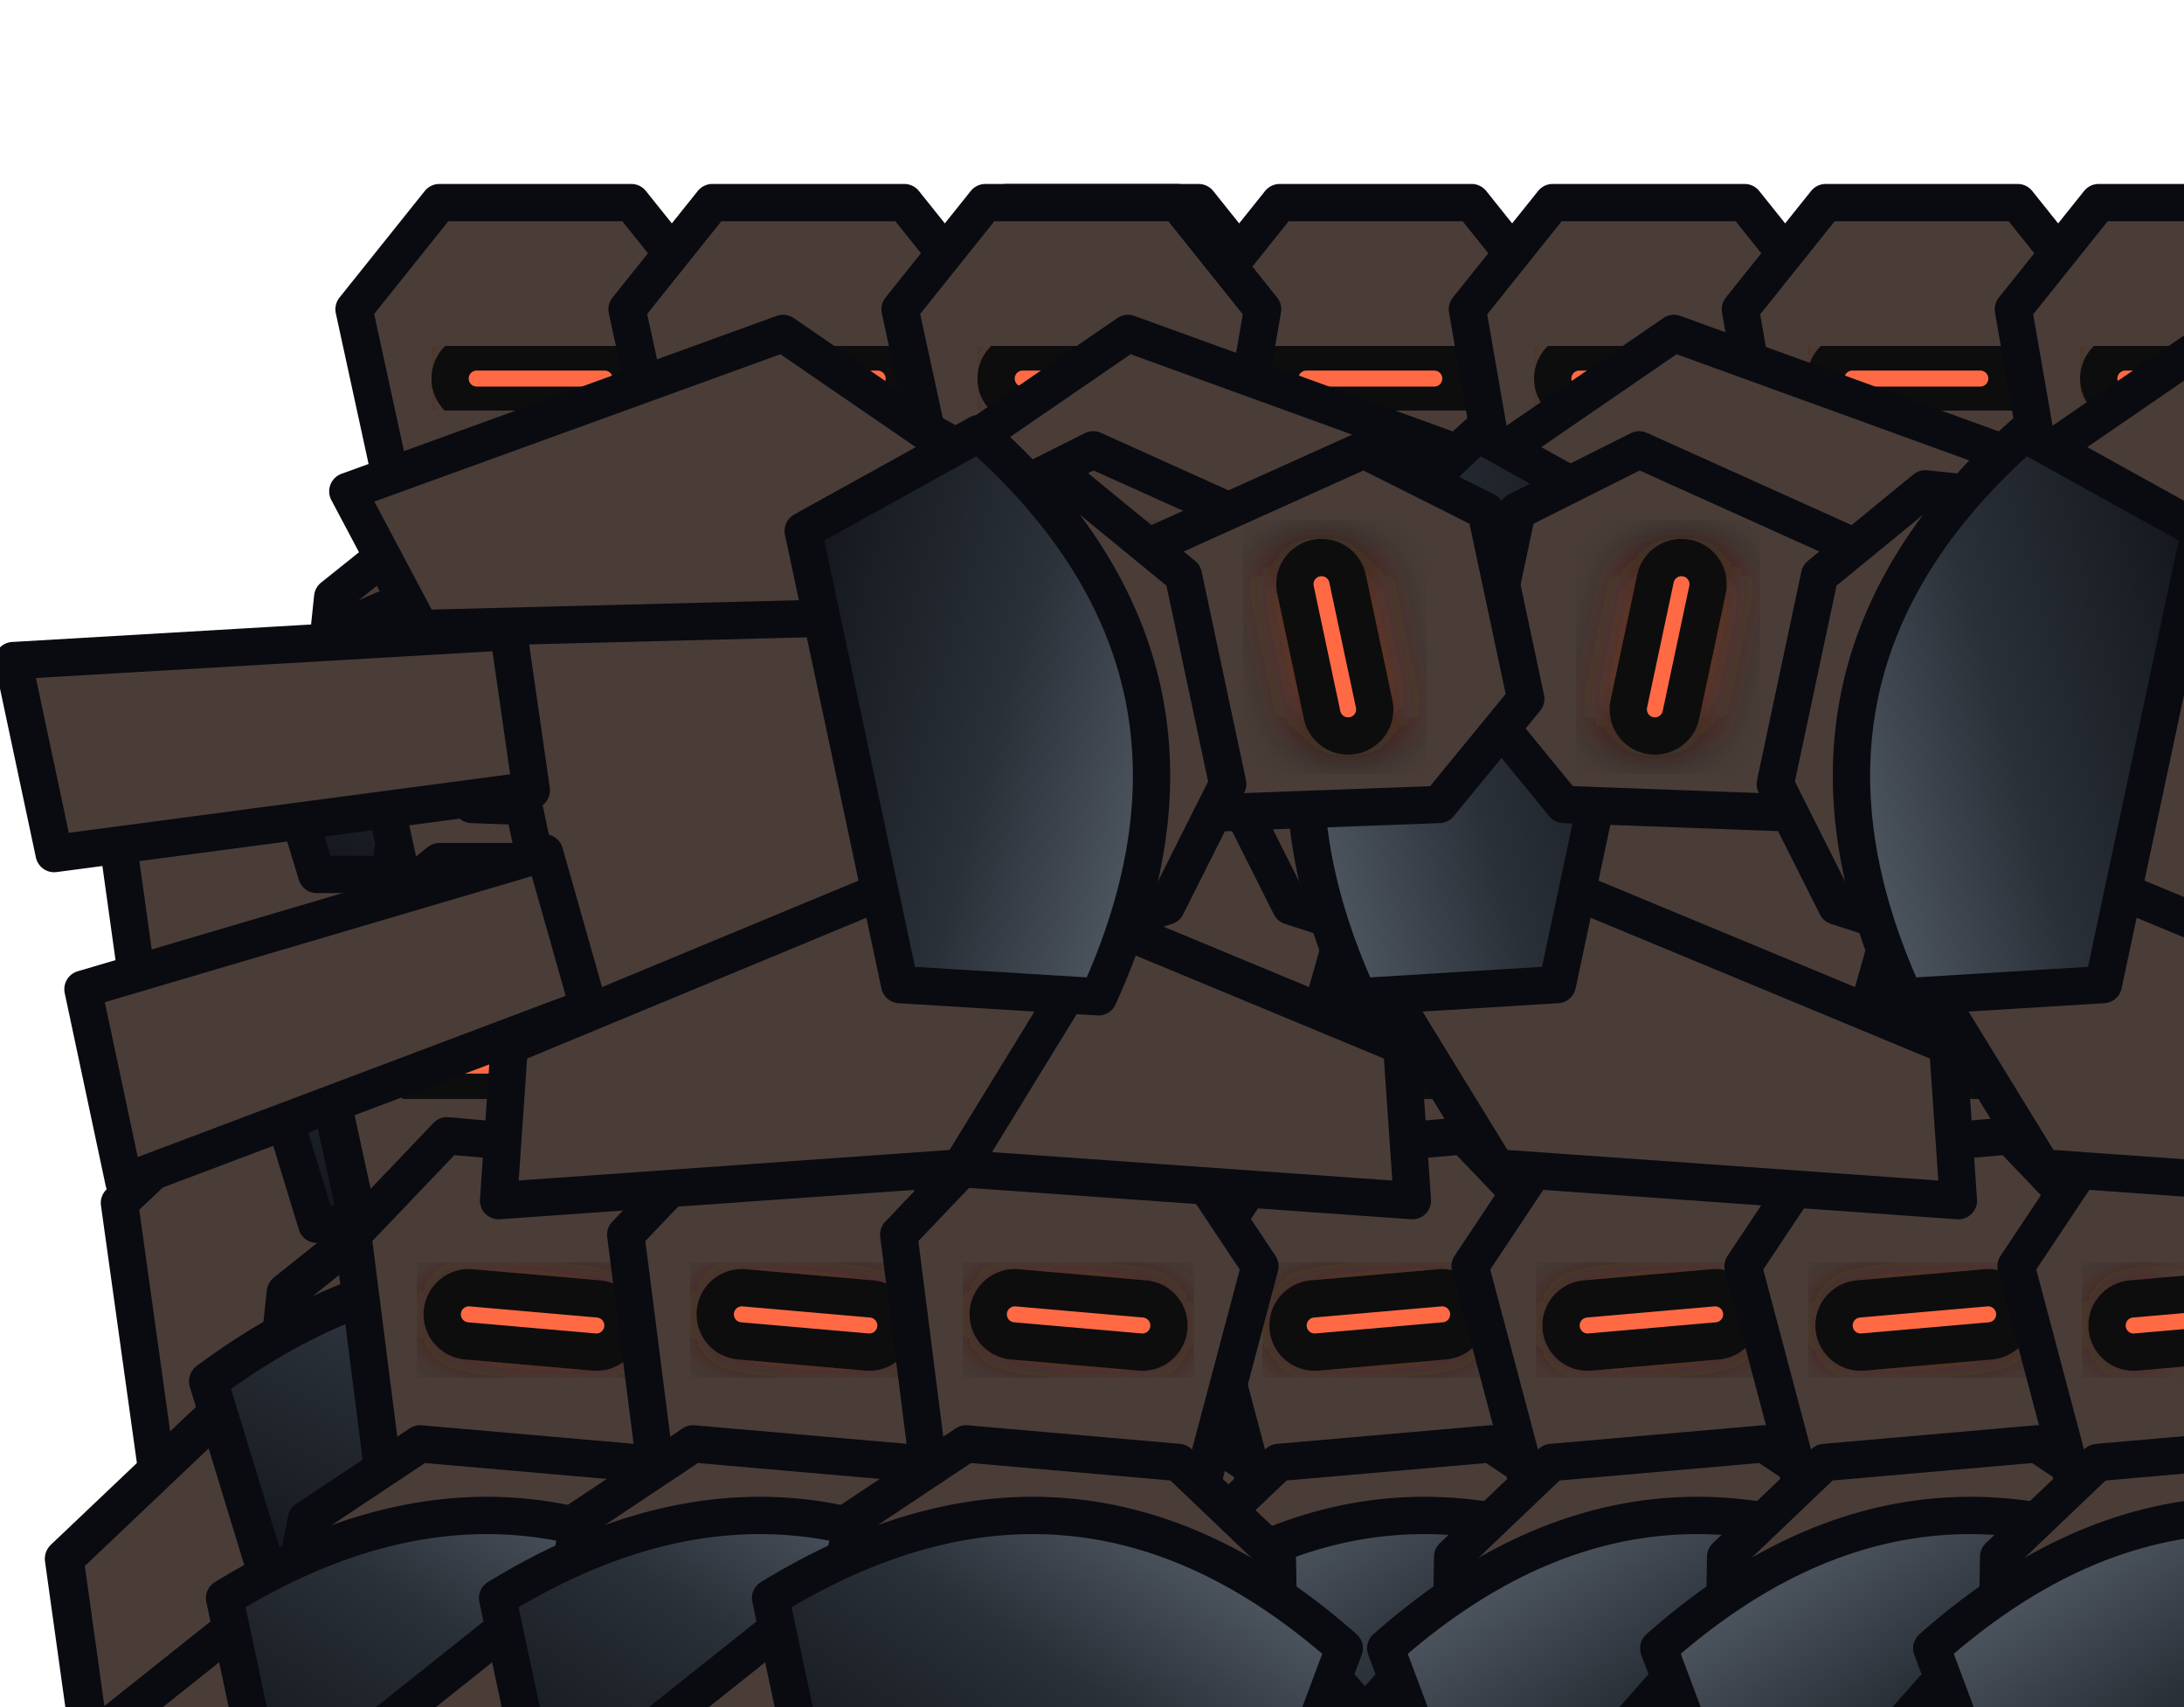
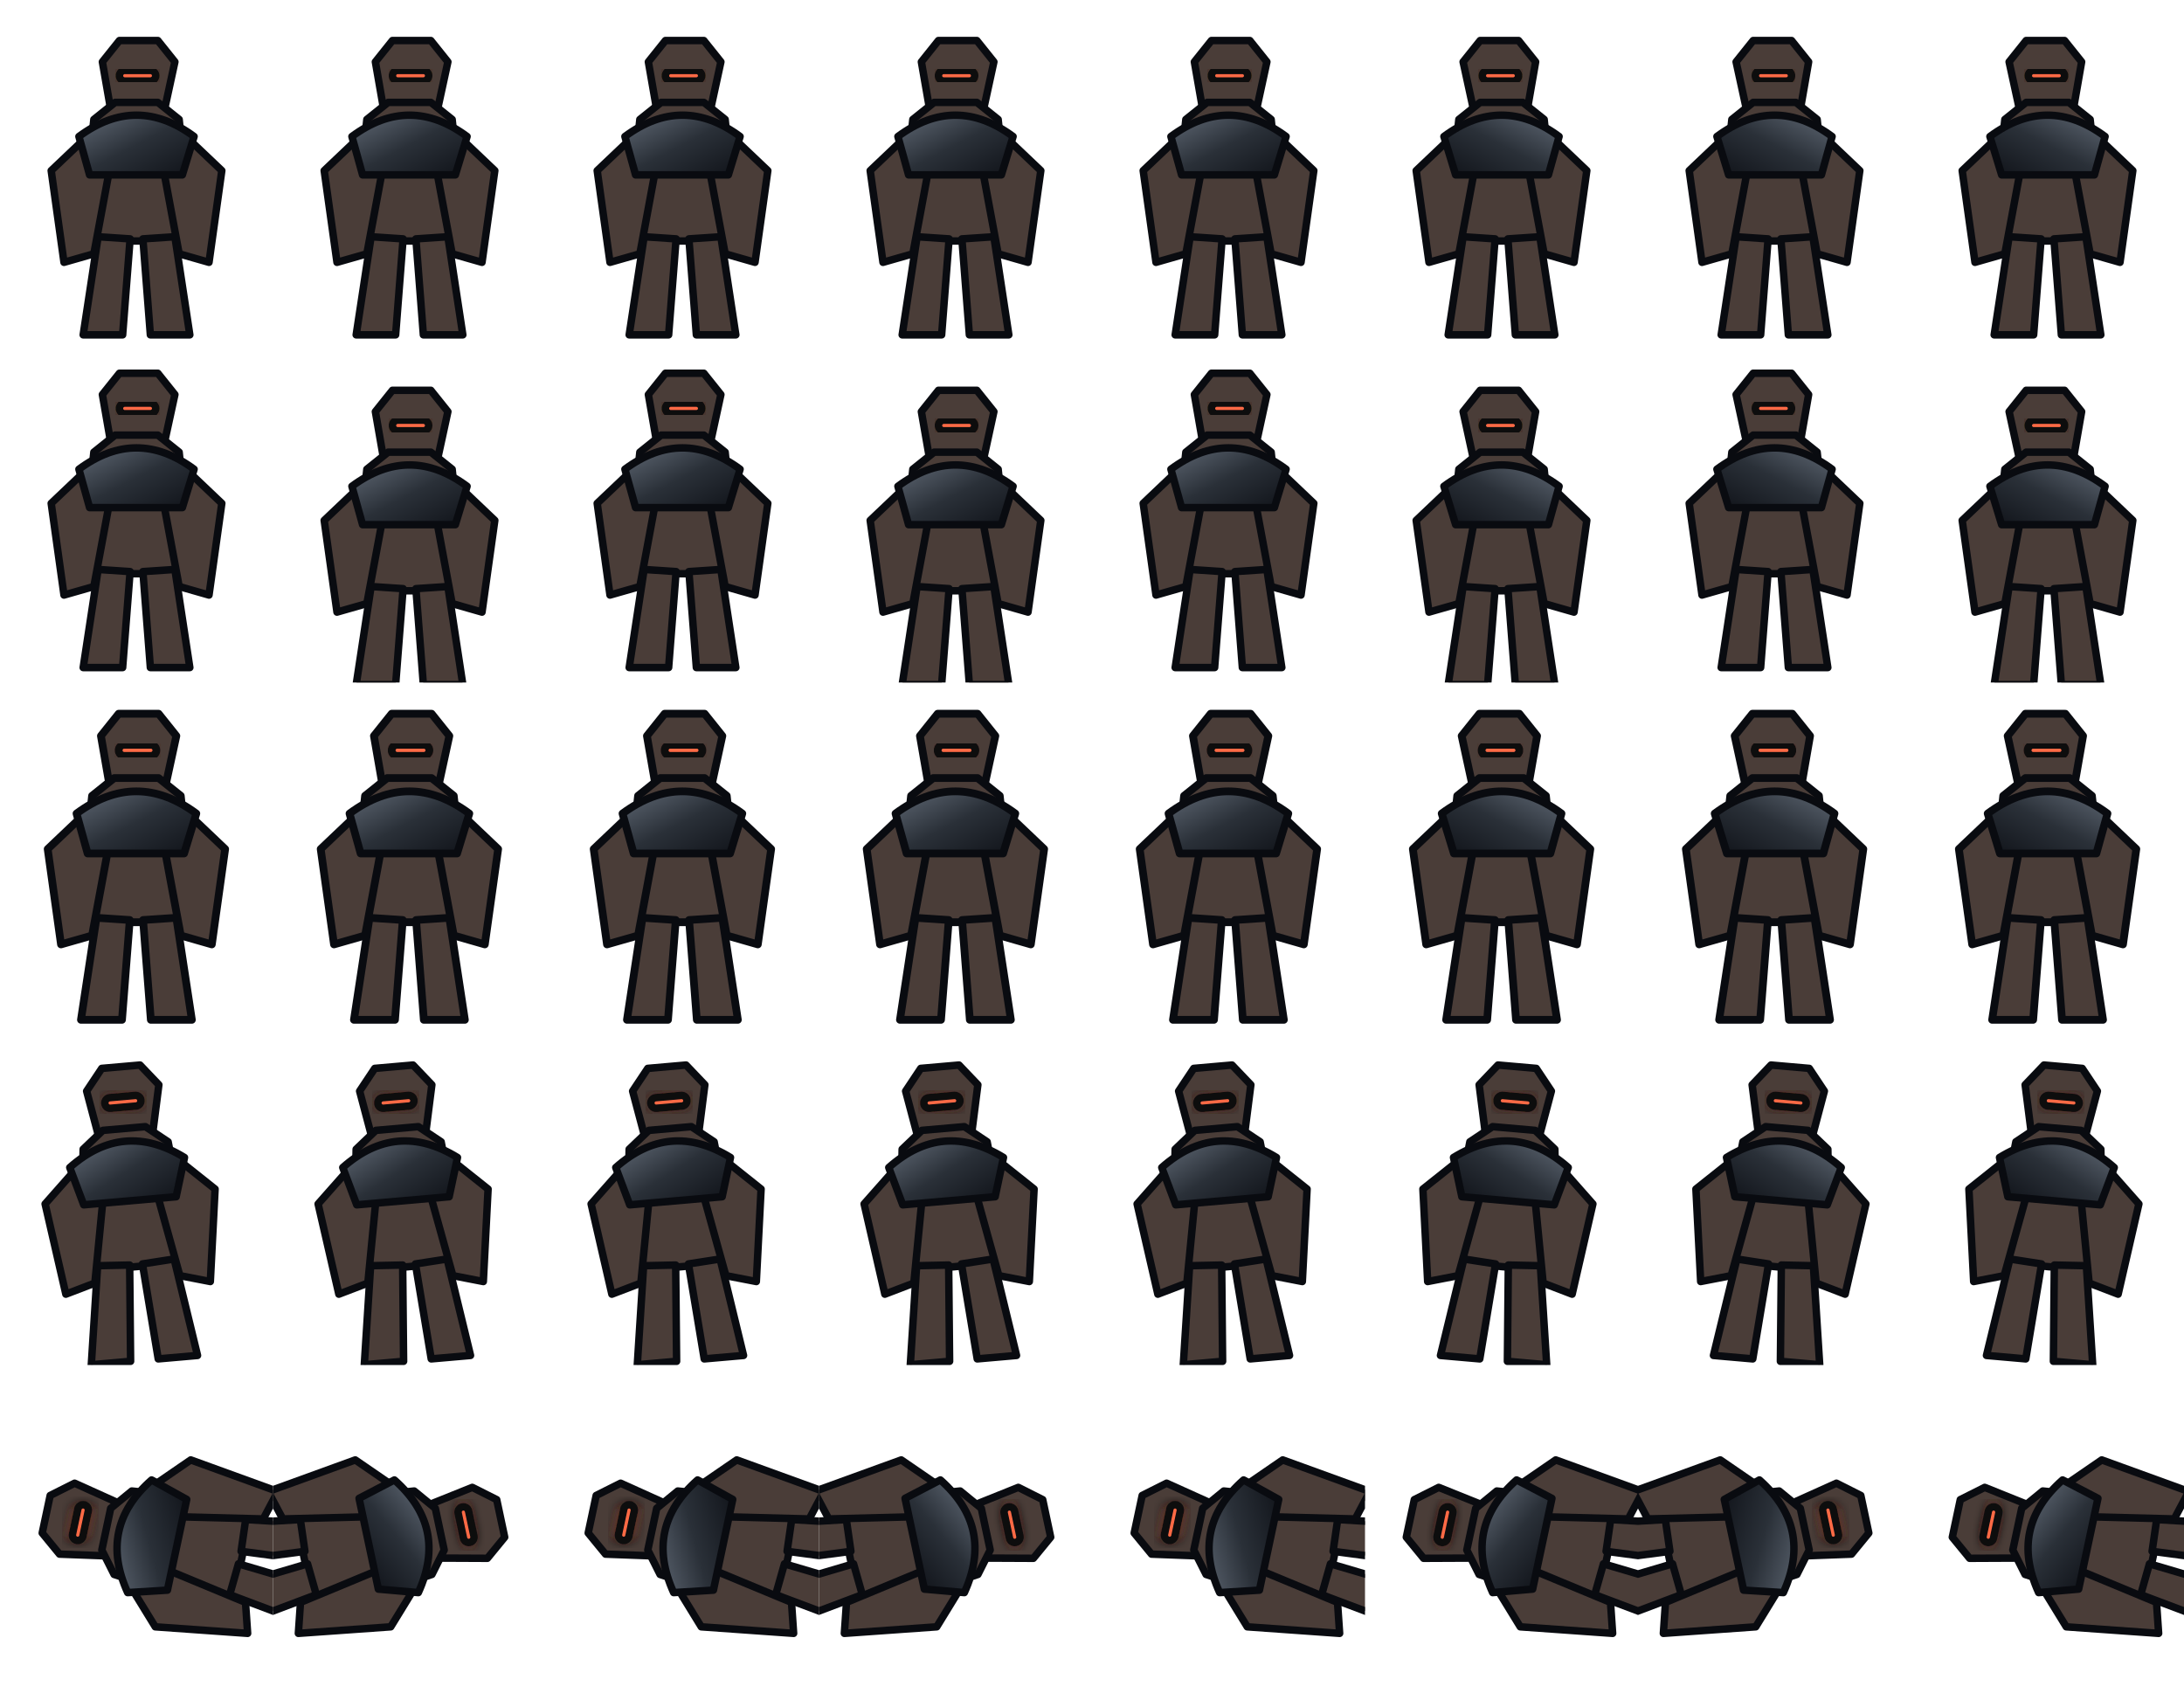
- <svg xmlns="http://www.w3.org/2000/svg" width="2048" height="1600" viewBox="0 0 2048 1600">
+ <svg xmlns="http://www.w3.org/2000/svg" xmlns:xlink="http://www.w3.org/1999/xlink" width="2048" height="1600" viewBox="0 0 2048 1600">
  <defs>
+     <clipPath id="frameclip">
+       <rect width="256" height="320" />
+     </clipPath>
    <linearGradient id="metal" x1="0" y1="0" x2="1" y2="1">
      <stop stop-color="#606975" />
      <stop offset=".5" stop-color="#2a3038" />
      <stop offset="1" stop-color="#101319" />
    </linearGradient>
    <filter id="glow">
      <feGaussianBlur stdDeviation="5" result="b" />
      <feMerge>
        <feMergeNode in="b" />
        <feMergeNode in="SourceGraphic" />
      </feMerge>
    </filter>
  </defs>
  <symbol id="s" viewBox="0 0 256 320">
    <g stroke="#090b10" stroke-width="7" stroke-linejoin="round">
      <path d="M96 58L112 38L148 38L164 58L154 104L104 104Z" fill="#4a3d38" opacity="1" />
      <rect x="112" y="66" width="34" height="10" rx="5" fill="#ff6b45" filter="url(#glow)" />
      <path d="M88 112L108 96L148 96L168 112L180 226L76 226Z" fill="#4a3d38" opacity="1" />
      <path d="M88 122L48 160L60 246L88 238L104 152ZM168 122L208 160L196 246L168 238L152 152Z" fill="#4a3d38" opacity="1" />
      <path d="M92 222L122 224L115 314L78 314ZM134 224L164 222L178 314L141 314Z" fill="#4a3d38" opacity="1" />
      <path d="M74 128Q128 88 182 128L171 164L84 164Z" fill="url(#metal)" />
    </g>
  </symbol>
-   <g transform="translate(0 0)">
-     <use href="#s" />
-   </g>
-   <g transform="translate(256 0)">
-     <use href="#s" />
-   </g>
-   <g transform="translate(512 0)">
-     <use href="#s" />
-   </g>
-   <g transform="translate(768 0)">
-     <use href="#s" />
-   </g>
-   <g transform="translate(1024 0)">
-     <use href="#s" />
-   </g>
-   <g transform="translate(1280 0) scale(-1 1) translate(-256 0)">
-     <use href="#s" />
-   </g>
-   <g transform="translate(1536 0) scale(-1 1) translate(-256 0)">
-     <use href="#s" />
-   </g>
-   <g transform="translate(1792 0) scale(-1 1) translate(-256 0)">
-     <use href="#s" />
-   </g>
-   <g transform="translate(0 312)">
-     <use href="#s" />
-   </g>
-   <g transform="translate(256 328)">
-     <use href="#s" />
-   </g>
-   <g transform="translate(512 312)">
-     <use href="#s" />
-   </g>
-   <g transform="translate(768 328)">
-     <use href="#s" />
-   </g>
-   <g transform="translate(1024 312)">
-     <use href="#s" />
-   </g>
-   <g transform="translate(1280 328) scale(-1 1) translate(-256 0)">
-     <use href="#s" />
-   </g>
-   <g transform="translate(1536 312) scale(-1 1) translate(-256 0)">
-     <use href="#s" />
-   </g>
-   <g transform="translate(1792 328) scale(-1 1) translate(-256 0)">
-     <use href="#s" />
-   </g>
-   <g transform="translate(0 640) translate(0 -4) scale(1.04) translate(-5 -6)">
-     <use href="#s" />
-   </g>
-   <g transform="translate(256 640) translate(0 -4) scale(1.04) translate(-5 -6)">
-     <use href="#s" />
-   </g>
-   <g transform="translate(512 640) translate(0 -4) scale(1.04) translate(-5 -6)">
-     <use href="#s" />
-   </g>
-   <g transform="translate(768 640) translate(0 -4) scale(1.04) translate(-5 -6)">
-     <use href="#s" />
-   </g>
-   <g transform="translate(1024 640) translate(0 -4) scale(1.04) translate(-5 -6)">
-     <use href="#s" />
-   </g>
-   <g transform="translate(1280 640) scale(-1 1) translate(-256 0) translate(0 -4) scale(1.04) translate(-5 -6)">
-     <use href="#s" />
-   </g>
-   <g transform="translate(1536 640) scale(-1 1) translate(-256 0) translate(0 -4) scale(1.04) translate(-5 -6)">
-     <use href="#s" />
-   </g>
-   <g transform="translate(1792 640) scale(-1 1) translate(-256 0) translate(0 -4) scale(1.04) translate(-5 -6)">
-     <use href="#s" />
-   </g>
-   <g transform="translate(0 960) translate(-6 2) rotate(-5 128 160)">
-     <use href="#s" />
-   </g>
-   <g transform="translate(256 960) translate(-6 2) rotate(-5 128 160)">
-     <use href="#s" />
-   </g>
-   <g transform="translate(512 960) translate(-6 2) rotate(-5 128 160)">
-     <use href="#s" />
-   </g>
-   <g transform="translate(768 960) translate(-6 2) rotate(-5 128 160)">
-     <use href="#s" />
-   </g>
-   <g transform="translate(1024 960) translate(-6 2) rotate(-5 128 160)">
-     <use href="#s" />
-   </g>
-   <g transform="translate(1280 960) scale(-1 1) translate(-256 0) translate(-6 2) rotate(-5 128 160)">
-     <use href="#s" />
-   </g>
-   <g transform="translate(1536 960) scale(-1 1) translate(-256 0) translate(-6 2) rotate(-5 128 160)">
-     <use href="#s" />
-   </g>
-   <g transform="translate(1792 960) scale(-1 1) translate(-256 0) translate(-6 2) rotate(-5 128 160)">
-     <use href="#s" />
-   </g>
-   <g transform="translate(0 1280) rotate(-78 128 160) translate(0 35)">
-     <use href="#s" />
-   </g>
-   <g transform="translate(256 1280) rotate(78 128 160) translate(0 35)">
-     <use href="#s" />
-   </g>
-   <g transform="translate(512 1280) rotate(-78 128 160) translate(0 35)">
-     <use href="#s" />
-   </g>
-   <g transform="translate(768 1280) rotate(78 128 160) translate(0 35)">
-     <use href="#s" />
-   </g>
-   <g transform="translate(1024 1280) rotate(-78 128 160) translate(0 35)">
-     <use href="#s" />
-   </g>
-   <g transform="translate(1280 1280) scale(-1 1) translate(-256 0) rotate(78 128 160) translate(0 35)">
-     <use href="#s" />
-   </g>
-   <g transform="translate(1536 1280) scale(-1 1) translate(-256 0) rotate(-78 128 160) translate(0 35)">
-     <use href="#s" />
-   </g>
-   <g transform="translate(1792 1280) scale(-1 1) translate(-256 0) rotate(78 128 160) translate(0 35)">
-     <use href="#s" />
+   <g transform="translate(0 0)" clip-path="url(#frameclip)">
+     <g transform="translate(0 0)">
+       <use xlink:href="#s" width="256" height="320" />
+     </g>
+   </g>
+   <g transform="translate(256 0)" clip-path="url(#frameclip)">
+     <g transform="translate(0 0)">
+       <use xlink:href="#s" width="256" height="320" />
+     </g>
+   </g>
+   <g transform="translate(512 0)" clip-path="url(#frameclip)">
+     <g transform="translate(0 0)">
+       <use xlink:href="#s" width="256" height="320" />
+     </g>
+   </g>
+   <g transform="translate(768 0)" clip-path="url(#frameclip)">
+     <g transform="translate(0 0)">
+       <use xlink:href="#s" width="256" height="320" />
+     </g>
+   </g>
+   <g transform="translate(1024 0)" clip-path="url(#frameclip)">
+     <g transform="translate(0 0)">
+       <use xlink:href="#s" width="256" height="320" />
+     </g>
+   </g>
+   <g transform="translate(1280 0)" clip-path="url(#frameclip)">
+     <g transform="translate(0 0) scale(-1 1) translate(-256 0)">
+       <use xlink:href="#s" width="256" height="320" />
+     </g>
+   </g>
+   <g transform="translate(1536 0)" clip-path="url(#frameclip)">
+     <g transform="translate(0 0) scale(-1 1) translate(-256 0)">
+       <use xlink:href="#s" width="256" height="320" />
+     </g>
+   </g>
+   <g transform="translate(1792 0)" clip-path="url(#frameclip)">
+     <g transform="translate(0 0) scale(-1 1) translate(-256 0)">
+       <use xlink:href="#s" width="256" height="320" />
+     </g>
+   </g>
+   <g transform="translate(0 320)" clip-path="url(#frameclip)">
+     <g transform="translate(0 -8)">
+       <use xlink:href="#s" width="256" height="320" />
+     </g>
+   </g>
+   <g transform="translate(256 320)" clip-path="url(#frameclip)">
+     <g transform="translate(0 8)">
+       <use xlink:href="#s" width="256" height="320" />
+     </g>
+   </g>
+   <g transform="translate(512 320)" clip-path="url(#frameclip)">
+     <g transform="translate(0 -8)">
+       <use xlink:href="#s" width="256" height="320" />
+     </g>
+   </g>
+   <g transform="translate(768 320)" clip-path="url(#frameclip)">
+     <g transform="translate(0 8)">
+       <use xlink:href="#s" width="256" height="320" />
+     </g>
+   </g>
+   <g transform="translate(1024 320)" clip-path="url(#frameclip)">
+     <g transform="translate(0 -8)">
+       <use xlink:href="#s" width="256" height="320" />
+     </g>
+   </g>
+   <g transform="translate(1280 320)" clip-path="url(#frameclip)">
+     <g transform="translate(0 8) scale(-1 1) translate(-256 0)">
+       <use xlink:href="#s" width="256" height="320" />
+     </g>
+   </g>
+   <g transform="translate(1536 320)" clip-path="url(#frameclip)">
+     <g transform="translate(0 -8) scale(-1 1) translate(-256 0)">
+       <use xlink:href="#s" width="256" height="320" />
+     </g>
+   </g>
+   <g transform="translate(1792 320)" clip-path="url(#frameclip)">
+     <g transform="translate(0 8) scale(-1 1) translate(-256 0)">
+       <use xlink:href="#s" width="256" height="320" />
+     </g>
+   </g>
+   <g transform="translate(0 640)" clip-path="url(#frameclip)">
+     <g transform="translate(0 0) translate(0 -4) scale(1.04) translate(-5 -6)">
+       <use xlink:href="#s" width="256" height="320" />
+     </g>
+   </g>
+   <g transform="translate(256 640)" clip-path="url(#frameclip)">
+     <g transform="translate(0 0) translate(0 -4) scale(1.04) translate(-5 -6)">
+       <use xlink:href="#s" width="256" height="320" />
+     </g>
+   </g>
+   <g transform="translate(512 640)" clip-path="url(#frameclip)">
+     <g transform="translate(0 0) translate(0 -4) scale(1.04) translate(-5 -6)">
+       <use xlink:href="#s" width="256" height="320" />
+     </g>
+   </g>
+   <g transform="translate(768 640)" clip-path="url(#frameclip)">
+     <g transform="translate(0 0) translate(0 -4) scale(1.04) translate(-5 -6)">
+       <use xlink:href="#s" width="256" height="320" />
+     </g>
+   </g>
+   <g transform="translate(1024 640)" clip-path="url(#frameclip)">
+     <g transform="translate(0 0) translate(0 -4) scale(1.04) translate(-5 -6)">
+       <use xlink:href="#s" width="256" height="320" />
+     </g>
+   </g>
+   <g transform="translate(1280 640)" clip-path="url(#frameclip)">
+     <g transform="translate(0 0) scale(-1 1) translate(-256 0) translate(0 -4) scale(1.04) translate(-5 -6)">
+       <use xlink:href="#s" width="256" height="320" />
+     </g>
+   </g>
+   <g transform="translate(1536 640)" clip-path="url(#frameclip)">
+     <g transform="translate(0 0) scale(-1 1) translate(-256 0) translate(0 -4) scale(1.04) translate(-5 -6)">
+       <use xlink:href="#s" width="256" height="320" />
+     </g>
+   </g>
+   <g transform="translate(1792 640)" clip-path="url(#frameclip)">
+     <g transform="translate(0 0) scale(-1 1) translate(-256 0) translate(0 -4) scale(1.04) translate(-5 -6)">
+       <use xlink:href="#s" width="256" height="320" />
+     </g>
+   </g>
+   <g transform="translate(0 960)" clip-path="url(#frameclip)">
+     <g transform="translate(0 0) translate(-6 2) rotate(-5 128 160)">
+       <use xlink:href="#s" width="256" height="320" />
+     </g>
+   </g>
+   <g transform="translate(256 960)" clip-path="url(#frameclip)">
+     <g transform="translate(0 0) translate(-6 2) rotate(-5 128 160)">
+       <use xlink:href="#s" width="256" height="320" />
+     </g>
+   </g>
+   <g transform="translate(512 960)" clip-path="url(#frameclip)">
+     <g transform="translate(0 0) translate(-6 2) rotate(-5 128 160)">
+       <use xlink:href="#s" width="256" height="320" />
+     </g>
+   </g>
+   <g transform="translate(768 960)" clip-path="url(#frameclip)">
+     <g transform="translate(0 0) translate(-6 2) rotate(-5 128 160)">
+       <use xlink:href="#s" width="256" height="320" />
+     </g>
+   </g>
+   <g transform="translate(1024 960)" clip-path="url(#frameclip)">
+     <g transform="translate(0 0) translate(-6 2) rotate(-5 128 160)">
+       <use xlink:href="#s" width="256" height="320" />
+     </g>
+   </g>
+   <g transform="translate(1280 960)" clip-path="url(#frameclip)">
+     <g transform="translate(0 0) scale(-1 1) translate(-256 0) translate(-6 2) rotate(-5 128 160)">
+       <use xlink:href="#s" width="256" height="320" />
+     </g>
+   </g>
+   <g transform="translate(1536 960)" clip-path="url(#frameclip)">
+     <g transform="translate(0 0) scale(-1 1) translate(-256 0) translate(-6 2) rotate(-5 128 160)">
+       <use xlink:href="#s" width="256" height="320" />
+     </g>
+   </g>
+   <g transform="translate(1792 960)" clip-path="url(#frameclip)">
+     <g transform="translate(0 0) scale(-1 1) translate(-256 0) translate(-6 2) rotate(-5 128 160)">
+       <use xlink:href="#s" width="256" height="320" />
+     </g>
+   </g>
+   <g transform="translate(0 1280)" clip-path="url(#frameclip)">
+     <g transform="translate(0 0) rotate(-78 128 160) translate(0 35)">
+       <use xlink:href="#s" width="256" height="320" />
+     </g>
+   </g>
+   <g transform="translate(256 1280)" clip-path="url(#frameclip)">
+     <g transform="translate(0 0) rotate(78 128 160) translate(0 35)">
+       <use xlink:href="#s" width="256" height="320" />
+     </g>
+   </g>
+   <g transform="translate(512 1280)" clip-path="url(#frameclip)">
+     <g transform="translate(0 0) rotate(-78 128 160) translate(0 35)">
+       <use xlink:href="#s" width="256" height="320" />
+     </g>
+   </g>
+   <g transform="translate(768 1280)" clip-path="url(#frameclip)">
+     <g transform="translate(0 0) rotate(78 128 160) translate(0 35)">
+       <use xlink:href="#s" width="256" height="320" />
+     </g>
+   </g>
+   <g transform="translate(1024 1280)" clip-path="url(#frameclip)">
+     <g transform="translate(0 0) rotate(-78 128 160) translate(0 35)">
+       <use xlink:href="#s" width="256" height="320" />
+     </g>
+   </g>
+   <g transform="translate(1280 1280)" clip-path="url(#frameclip)">
+     <g transform="translate(0 0) scale(-1 1) translate(-256 0) rotate(78 128 160) translate(0 35)">
+       <use xlink:href="#s" width="256" height="320" />
+     </g>
+   </g>
+   <g transform="translate(1536 1280)" clip-path="url(#frameclip)">
+     <g transform="translate(0 0) scale(-1 1) translate(-256 0) rotate(-78 128 160) translate(0 35)">
+       <use xlink:href="#s" width="256" height="320" />
+     </g>
+   </g>
+   <g transform="translate(1792 1280)" clip-path="url(#frameclip)">
+     <g transform="translate(0 0) scale(-1 1) translate(-256 0) rotate(78 128 160) translate(0 35)">
+       <use xlink:href="#s" width="256" height="320" />
+     </g>
  </g>
</svg>
